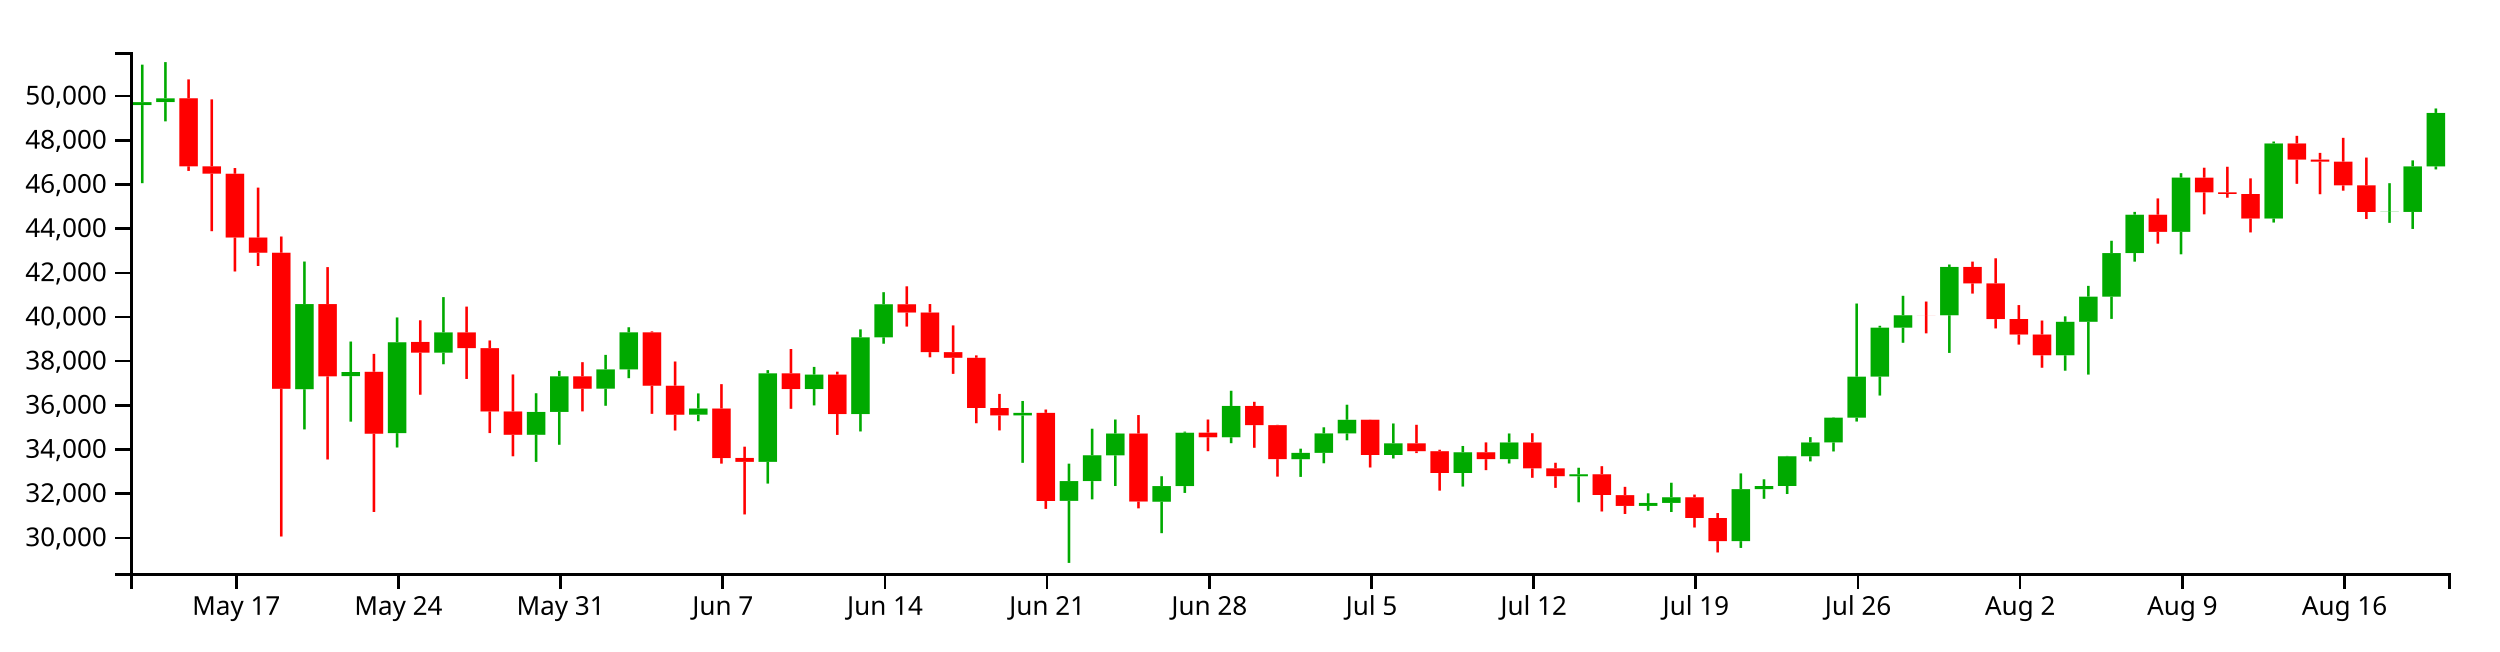
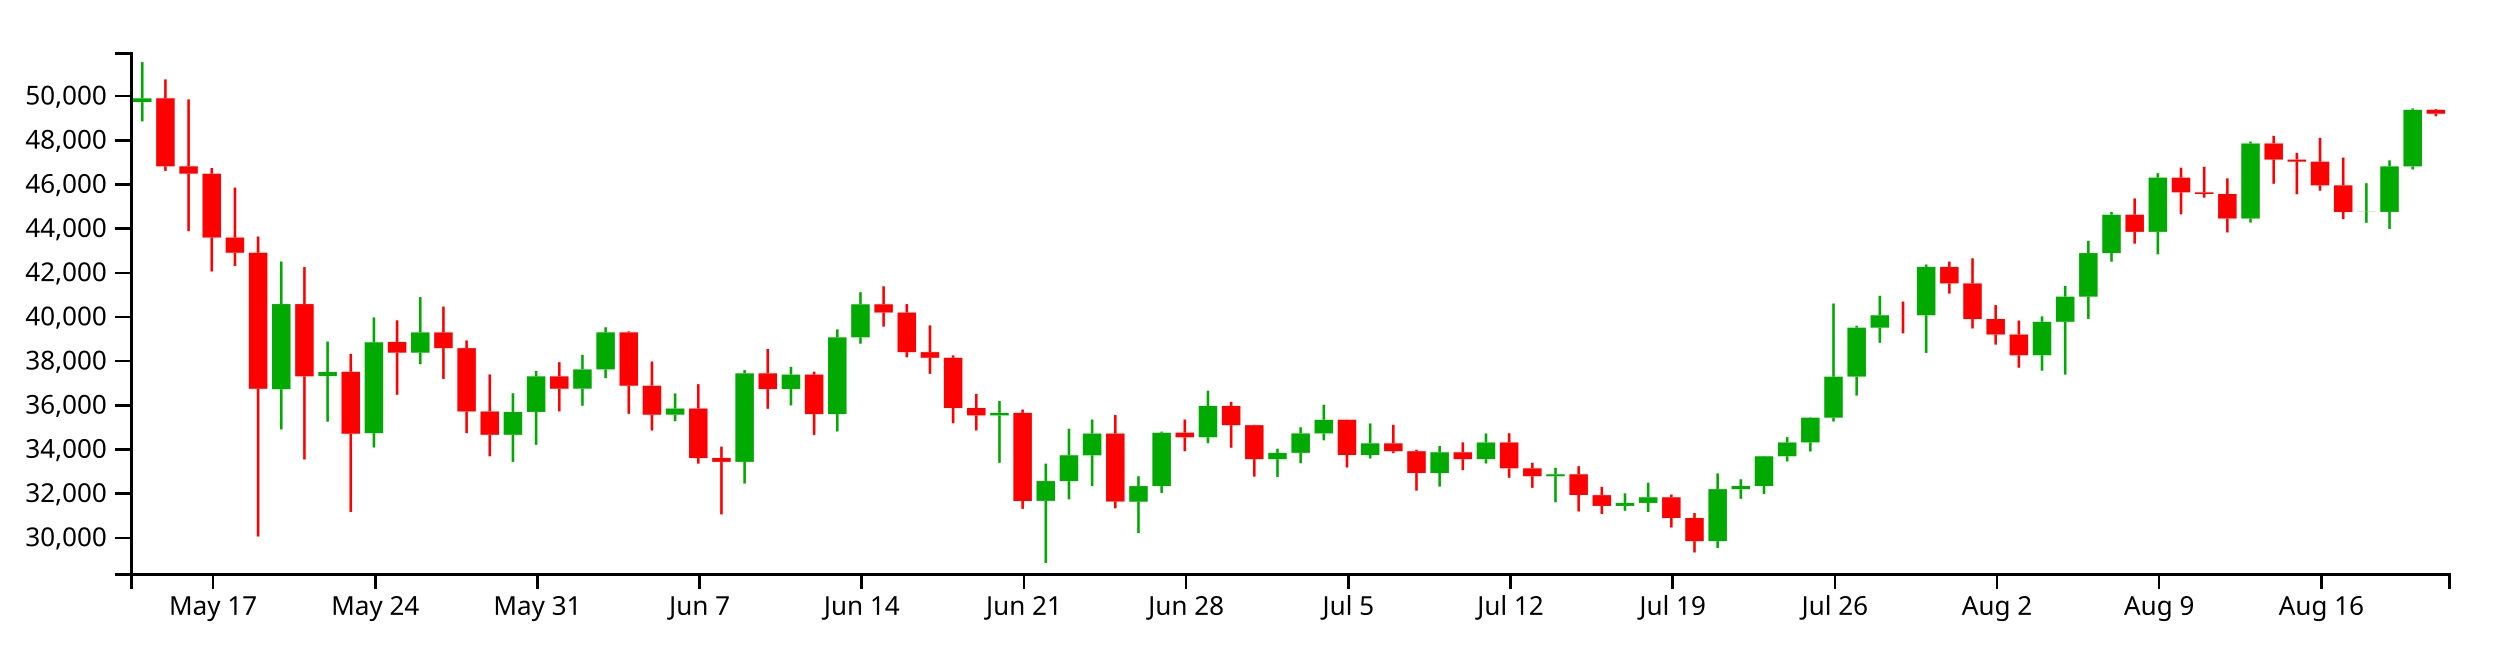
<svg xmlns="http://www.w3.org/2000/svg" version="1.1" width="960" height="250">
  <g transform="translate(50,20)">
    <style>.axis path,.axis line{fill:none;stroke:#000;shape-rendering:crispEdges;}path.candle{stroke:#000000;}path.candle.body{stroke-width:0;}path.candle.up{fill:#00AA00;stroke:#00AA00;}path.candle.down{fill:#FF0000;stroke:#FF0000;}</style>
    <g class="candlestick">
      <g class="data">
-         <path class="candle body up" d="M 1.068 20.347 l 7.117 0 L 8.185 19.212 l -7.117 0 L 1.068 20.347 M 9.964 19.204 l 7.117 0 L 17.081 17.766 l -7.117 0 L 9.964 19.204 M 63.343 129.449 l 7.117 0 L 70.46 96.755 l -7.117 0 L 63.343 129.449 M 81.136 124.428 l 7.117 0 L 88.253 122.847 l -7.117 0 L 81.136 124.428 M 98.928 146.322 l 7.117 0 L 106.046 111.428 l -7.117 0 L 98.928 146.322 M 116.721 115.427 l 7.117 0 L 123.838 107.65 l -7.117 0 L 116.721 115.427 M 152.307 146.969 l 7.117 0 L 159.424 138.183 l -7.117 0 L 152.307 146.969 M 161.204 138.183 l 7.117 0 L 168.321 124.509 l -7.117 0 L 161.204 138.183 M 178.996 129.249 l 7.117 0 L 186.114 121.839 l -7.117 0 L 178.996 129.249 M 187.893 121.839 l 7.117 0 L 195.01 107.608 l -7.117 0 L 187.893 121.839 M 214.582 139.244 l 7.117 0 L 221.699 136.868 l -7.117 0 L 214.582 139.244 M 241.271 157.351 l 7.117 0 L 248.389 123.37 l -7.117 0 L 241.271 157.351 M 259.064 129.393 l 7.117 0 L 266.182 123.846 l -7.117 0 L 259.064 129.393 M 276.857 138.99 l 7.117 0 L 283.974 109.527 l -7.117 0 L 276.857 138.99 M 285.754 109.527 l 7.117 0 L 292.871 96.843 l -7.117 0 L 285.754 109.527 M 339.132 139.519 l 7.117 0 L 346.25 138.531 l -7.117 0 L 339.132 139.519 M 356.925 172.333 l 7.117 0 L 364.042 164.739 l -7.117 0 L 356.925 172.333 M 365.822 164.739 l 7.117 0 L 372.939 154.831 l -7.117 0 L 365.822 164.739 M 374.718 154.856 l 7.117 0 L 381.835 146.478 l -7.117 0 L 374.718 154.856 M 392.511 172.655 l 7.117 0 L 399.628 166.655 l -7.117 0 L 392.511 172.655 M 401.407 166.655 l 7.117 0 L 408.525 146.162 l -7.117 0 L 401.407 166.655 M 419.2 147.904 l 7.117 0 L 426.317 135.889 l -7.117 0 L 419.2 147.904 M 445.89 156.321 l 7.117 0 L 453.007 153.911 l -7.117 0 L 445.89 156.321 M 454.786 153.911 l 7.117 0 L 461.903 146.426 l -7.117 0 L 454.786 153.911 M 463.683 146.427 l 7.117 0 L 470.8 141.191 l -7.117 0 L 463.683 146.427 M 481.475 154.728 l 7.117 0 L 488.593 150.235 l -7.117 0 L 481.475 154.728 M 508.165 161.635 l 7.117 0 L 515.282 153.663 l -7.117 0 L 508.165 161.635 M 525.958 156.316 l 7.117 0 L 533.075 149.904 l -7.117 0 L 525.958 156.316 M 552.647 162.878 l 7.117 0 L 559.764 162.107 l -7.117 0 L 552.647 162.878 M 579.336 174.285 l 7.117 0 L 586.453 173.13 l -7.117 0 L 579.336 174.285 M 588.233 173.13 l 7.117 0 L 595.35 170.938 l -7.117 0 L 588.233 173.13 M 614.922 187.798 l 7.117 0 L 622.039 167.835 l -7.117 0 L 614.922 187.798 M 623.818 167.835 l 7.117 0 L 630.936 166.62 l -7.117 0 L 623.818 167.835 M 632.715 166.622 l 7.117 0 L 639.832 155.204 l -7.117 0 L 632.715 166.622 M 641.611 155.203 l 7.117 0 L 648.729 149.912 l -7.117 0 L 641.611 155.203 M 650.508 149.883 l 7.117 0 L 657.625 140.39 l -7.117 0 L 650.508 149.883 M 659.404 140.39 l 7.117 0 L 666.521 124.646 l -7.117 0 L 659.404 140.39 M 668.301 124.614 l 7.117 0 L 675.418 105.818 l -7.117 0 L 668.301 124.614 M 677.197 105.829 l 7.117 0 L 684.314 101.055 l -7.117 0 L 677.197 105.829 M 694.99 101.064 l 7.117 0 L 702.107 82.511 l -7.117 0 L 694.99 101.064 M 739.472 116.425 l 7.117 0 L 746.589 103.569 l -7.117 0 L 739.472 116.425 M 748.369 103.569 l 7.117 0 L 755.486 93.908 l -7.117 0 L 748.369 103.569 M 757.265 93.908 l 7.117 0 L 764.382 77.165 l -7.117 0 L 757.265 93.908 M 766.162 77.165 l 7.117 0 L 773.279 62.446 l -7.117 0 L 766.162 77.165 M 783.954 69.045 l 7.117 0 L 791.072 48.193 l -7.117 0 L 783.954 69.045 M 819.54 63.909 l 7.117 0 L 826.657 35.078 l -7.117 0 L 819.54 63.909 M 864.022 61.4 l 7.117 0 L 871.14 61.321 l -7.117 0 L 864.022 61.4 M 872.919 61.371 l 7.117 0 L 880.036 43.892 l -7.117 0 L 872.919 61.371 M 881.815 43.892 l 7.117 0 L 888.932 23.363 l -7.117 0 L 881.815 43.892" />
-         <path class="candle body down" d="M 18.86 17.743 l 7.117 0 L 25.978 43.871 l -7.117 0 L 18.86 17.743 M 27.757 43.871 l 7.117 0 L 34.874 46.682 l -7.117 0 L 27.757 43.871 M 36.653 46.722 l 7.117 0 L 43.77 71.219 l -7.117 0 L 36.653 46.722 M 45.55 71.219 l 7.117 0 L 52.667 77.055 l -7.117 0 L 45.55 71.219 M 54.446 77.055 l 7.117 0 L 61.563 129.289 l -7.117 0 L 54.446 77.055 M 72.239 96.766 l 7.117 0 L 79.356 124.524 l -7.117 0 L 72.239 96.766 M 90.032 122.773 l 7.117 0 L 97.149 146.544 l -7.117 0 L 90.032 122.773 M 107.825 111.304 l 7.117 0 L 114.942 115.427 l -7.117 0 L 107.825 111.304 M 125.618 107.65 l 7.117 0 L 132.735 113.687 l -7.117 0 L 125.618 107.65 M 134.514 113.687 l 7.117 0 L 141.631 137.994 l -7.117 0 L 134.514 113.687 M 143.411 138.009 l 7.117 0 L 150.528 146.969 l -7.117 0 L 143.411 138.009 M 170.1 124.509 l 7.117 0 L 177.217 129.263 l -7.117 0 L 170.1 124.509 M 196.789 107.608 l 7.117 0 L 203.906 128.111 l -7.117 0 L 196.789 107.608 M 205.686 128.11 l 7.117 0 L 212.803 139.269 l -7.117 0 L 205.686 128.11 M 223.479 136.868 l 7.117 0 L 230.596 155.893 l -7.117 0 L 223.479 136.868 M 232.375 155.858 l 7.117 0 L 239.492 157.351 l -7.117 0 L 232.375 155.858 M 250.168 123.37 l 7.117 0 L 257.285 129.411 l -7.117 0 L 250.168 123.37 M 267.961 123.846 l 7.117 0 L 275.078 138.99 l -7.117 0 L 267.961 123.846 M 294.65 96.843 l 7.117 0 L 301.767 100 l -7.117 0 L 294.65 96.843 M 303.547 100.002 l 7.117 0 L 310.664 115.221 l -7.117 0 L 303.547 100.002 M 312.443 115.221 l 7.117 0 L 319.56 117.393 l -7.117 0 L 312.443 115.221 M 321.339 117.393 l 7.117 0 L 328.457 136.669 l -7.117 0 L 321.339 117.393 M 330.236 136.663 l 7.117 0 L 337.353 139.519 l -7.117 0 L 330.236 136.663 M 348.029 138.531 l 7.117 0 L 355.146 172.377 l -7.117 0 L 348.029 138.531 M 383.615 146.478 l 7.117 0 L 390.732 172.584 l -7.117 0 L 383.615 146.478 M 410.304 146.144 l 7.117 0 L 417.421 147.904 l -7.117 0 L 410.304 146.144 M 428.097 135.889 l 7.117 0 L 435.214 143.239 l -7.117 0 L 428.097 135.889 M 436.993 143.239 l 7.117 0 L 444.11 156.301 l -7.117 0 L 436.993 143.239 M 472.579 141.177 l 7.117 0 L 479.696 154.728 l -7.117 0 L 472.579 141.177 M 490.372 150.235 l 7.117 0 L 497.489 153.27 l -7.117 0 L 490.372 150.235 M 499.268 153.27 l 7.117 0 L 506.385 161.635 l -7.117 0 L 499.268 153.27 M 517.061 153.663 l 7.117 0 L 524.178 156.316 l -7.117 0 L 517.061 153.663 M 534.854 149.904 l 7.117 0 L 541.971 159.846 l -7.117 0 L 534.854 149.904 M 543.75 159.843 l 7.117 0 L 550.868 162.872 l -7.117 0 L 543.75 159.843 M 561.543 162.107 l 7.117 0 L 568.661 170.078 l -7.117 0 L 561.543 162.107 M 570.44 170.125 l 7.117 0 L 577.557 174.285 l -7.117 0 L 570.44 170.125 M 597.129 170.938 l 7.117 0 L 604.246 178.9 l -7.117 0 L 597.129 170.938 M 606.026 178.9 l 7.117 0 L 613.143 187.798 l -7.117 0 L 606.026 178.9 M 686.094 101.055 l 7.117 0 L 693.211 101.081 l -7.117 0 L 686.094 101.055 M 703.886 82.511 l 7.117 0 L 711.004 88.825 l -7.117 0 L 703.886 82.511 M 712.783 88.825 l 7.117 0 L 719.9 102.532 l -7.117 0 L 712.783 88.825 M 721.679 102.491 l 7.117 0 L 728.796 108.448 l -7.117 0 L 721.679 102.491 M 730.576 108.456 l 7.117 0 L 737.693 116.425 l -7.117 0 L 730.576 108.456 M 775.058 62.446 l 7.117 0 L 782.175 69.045 l -7.117 0 L 775.058 62.446 M 792.851 48.231 l 7.117 0 L 799.968 53.861 l -7.117 0 L 792.851 48.231 M 801.747 53.861 l 7.117 0 L 808.864 54.488 l -7.117 0 L 801.747 53.861 M 810.644 54.491 l 7.117 0 L 817.761 63.918 l -7.117 0 L 810.644 54.491 M 828.437 35.078 l 7.117 0 L 835.554 41.281 l -7.117 0 L 828.437 35.078 M 837.333 41.281 l 7.117 0 L 844.45 42.084 l -7.117 0 L 837.333 41.281 M 846.23 42.084 l 7.117 0 L 853.347 51.179 l -7.117 0 L 846.23 42.084 M 855.126 51.179 l 7.117 0 L 862.243 61.4 l -7.117 0 L 855.126 51.179" />
+         <path class="candle body up" d="M 1.068 19.204 l 7.117 0 L 8.185 17.766 l -7.117 0 L 1.068 19.204 M 54.446 129.449 l 7.117 0 L 61.563 96.755 l -7.117 0 L 54.446 129.449 M 72.239 124.428 l 7.117 0 L 79.356 122.847 l -7.117 0 L 72.239 124.428 M 90.032 146.322 l 7.117 0 L 97.149 111.428 l -7.117 0 L 90.032 146.322 M 107.825 115.427 l 7.117 0 L 114.942 107.65 l -7.117 0 L 107.825 115.427 M 143.411 146.969 l 7.117 0 L 150.528 138.183 l -7.117 0 L 143.411 146.969 M 152.307 138.183 l 7.117 0 L 159.424 124.509 l -7.117 0 L 152.307 138.183 M 170.1 129.249 l 7.117 0 L 177.217 121.839 l -7.117 0 L 170.1 129.249 M 178.996 121.839 l 7.117 0 L 186.114 107.608 l -7.117 0 L 178.996 121.839 M 205.686 139.244 l 7.117 0 L 212.803 136.868 l -7.117 0 L 205.686 139.244 M 232.375 157.351 l 7.117 0 L 239.492 123.37 l -7.117 0 L 232.375 157.351 M 250.168 129.393 l 7.117 0 L 257.285 123.846 l -7.117 0 L 250.168 129.393 M 267.961 138.99 l 7.117 0 L 275.078 109.527 l -7.117 0 L 267.961 138.99 M 276.857 109.527 l 7.117 0 L 283.974 96.843 l -7.117 0 L 276.857 109.527 M 330.236 139.519 l 7.117 0 L 337.353 138.531 l -7.117 0 L 330.236 139.519 M 348.029 172.333 l 7.117 0 L 355.146 164.739 l -7.117 0 L 348.029 172.333 M 356.925 164.739 l 7.117 0 L 364.042 154.831 l -7.117 0 L 356.925 164.739 M 365.822 154.856 l 7.117 0 L 372.939 146.478 l -7.117 0 L 365.822 154.856 M 383.615 172.655 l 7.117 0 L 390.732 166.655 l -7.117 0 L 383.615 172.655 M 392.511 166.655 l 7.117 0 L 399.628 146.162 l -7.117 0 L 392.511 166.655 M 410.304 147.904 l 7.117 0 L 417.421 135.889 l -7.117 0 L 410.304 147.904 M 436.993 156.321 l 7.117 0 L 444.11 153.911 l -7.117 0 L 436.993 156.321 M 445.89 153.911 l 7.117 0 L 453.007 146.426 l -7.117 0 L 445.89 153.911 M 454.786 146.427 l 7.117 0 L 461.903 141.191 l -7.117 0 L 454.786 146.427 M 472.579 154.728 l 7.117 0 L 479.696 150.235 l -7.117 0 L 472.579 154.728 M 499.268 161.635 l 7.117 0 L 506.385 153.663 l -7.117 0 L 499.268 161.635 M 517.061 156.316 l 7.117 0 L 524.178 149.904 l -7.117 0 L 517.061 156.316 M 543.75 162.878 l 7.117 0 L 550.868 162.107 l -7.117 0 L 543.75 162.878 M 570.44 174.285 l 7.117 0 L 577.557 173.13 l -7.117 0 L 570.44 174.285 M 579.336 173.13 l 7.117 0 L 586.453 170.938 l -7.117 0 L 579.336 173.13 M 606.026 187.798 l 7.117 0 L 613.143 167.835 l -7.117 0 L 606.026 187.798 M 614.922 167.835 l 7.117 0 L 622.039 166.62 l -7.117 0 L 614.922 167.835 M 623.818 166.622 l 7.117 0 L 630.936 155.204 l -7.117 0 L 623.818 166.622 M 632.715 155.203 l 7.117 0 L 639.832 149.912 l -7.117 0 L 632.715 155.203 M 641.611 149.883 l 7.117 0 L 648.729 140.39 l -7.117 0 L 641.611 149.883 M 650.508 140.39 l 7.117 0 L 657.625 124.646 l -7.117 0 L 650.508 140.39 M 659.404 124.614 l 7.117 0 L 666.521 105.818 l -7.117 0 L 659.404 124.614 M 668.301 105.829 l 7.117 0 L 675.418 101.055 l -7.117 0 L 668.301 105.829 M 686.094 101.064 l 7.117 0 L 693.211 82.511 l -7.117 0 L 686.094 101.064 M 730.576 116.425 l 7.117 0 L 737.693 103.569 l -7.117 0 L 730.576 116.425 M 739.472 103.569 l 7.117 0 L 746.589 93.908 l -7.117 0 L 739.472 103.569 M 748.369 93.908 l 7.117 0 L 755.486 77.165 l -7.117 0 L 748.369 93.908 M 757.265 77.165 l 7.117 0 L 764.382 62.446 l -7.117 0 L 757.265 77.165 M 775.058 69.045 l 7.117 0 L 782.175 48.193 l -7.117 0 L 775.058 69.045 M 810.644 63.909 l 7.117 0 L 817.761 35.078 l -7.117 0 L 810.644 63.909 M 855.126 61.4 l 7.117 0 L 862.243 61.321 l -7.117 0 L 855.126 61.4 M 864.022 61.371 l 7.117 0 L 871.14 43.892 l -7.117 0 L 864.022 61.371 M 872.919 43.892 l 7.117 0 L 880.036 22.167 l -7.117 0 L 872.919 43.892" />
+         <path class="candle body down" d="M 9.964 17.743 l 7.117 0 L 17.081 43.871 l -7.117 0 L 9.964 17.743 M 18.86 43.871 l 7.117 0 L 25.978 46.682 l -7.117 0 L 18.86 43.871 M 27.757 46.722 l 7.117 0 L 34.874 71.219 l -7.117 0 L 27.757 46.722 M 36.653 71.219 l 7.117 0 L 43.77 77.055 l -7.117 0 L 36.653 71.219 M 45.55 77.055 l 7.117 0 L 52.667 129.289 l -7.117 0 L 45.55 77.055 M 63.343 96.766 l 7.117 0 L 70.46 124.524 l -7.117 0 L 63.343 96.766 M 81.136 122.773 l 7.117 0 L 88.253 146.544 l -7.117 0 L 81.136 122.773 M 98.928 111.304 l 7.117 0 L 106.046 115.427 l -7.117 0 L 98.928 111.304 M 116.721 107.65 l 7.117 0 L 123.838 113.687 l -7.117 0 L 116.721 107.65 M 125.618 113.687 l 7.117 0 L 132.735 137.994 l -7.117 0 L 125.618 113.687 M 134.514 138.009 l 7.117 0 L 141.631 146.969 l -7.117 0 L 134.514 138.009 M 161.204 124.509 l 7.117 0 L 168.321 129.263 l -7.117 0 L 161.204 124.509 M 187.893 107.608 l 7.117 0 L 195.01 128.111 l -7.117 0 L 187.893 107.608 M 196.789 128.11 l 7.117 0 L 203.906 139.269 l -7.117 0 L 196.789 128.11 M 214.582 136.868 l 7.117 0 L 221.699 155.893 l -7.117 0 L 214.582 136.868 M 223.479 155.858 l 7.117 0 L 230.596 157.351 l -7.117 0 L 223.479 155.858 M 241.271 123.37 l 7.117 0 L 248.389 129.411 l -7.117 0 L 241.271 123.37 M 259.064 123.846 l 7.117 0 L 266.182 138.99 l -7.117 0 L 259.064 123.846 M 285.754 96.843 l 7.117 0 L 292.871 100 l -7.117 0 L 285.754 96.843 M 294.65 100.002 l 7.117 0 L 301.767 115.221 l -7.117 0 L 294.65 100.002 M 303.547 115.221 l 7.117 0 L 310.664 117.393 l -7.117 0 L 303.547 115.221 M 312.443 117.393 l 7.117 0 L 319.56 136.669 l -7.117 0 L 312.443 117.393 M 321.339 136.663 l 7.117 0 L 328.457 139.519 l -7.117 0 L 321.339 136.663 M 339.132 138.531 l 7.117 0 L 346.25 172.377 l -7.117 0 L 339.132 138.531 M 374.718 146.478 l 7.117 0 L 381.835 172.584 l -7.117 0 L 374.718 146.478 M 401.407 146.144 l 7.117 0 L 408.525 147.904 l -7.117 0 L 401.407 146.144 M 419.2 135.889 l 7.117 0 L 426.317 143.239 l -7.117 0 L 419.2 135.889 M 428.097 143.239 l 7.117 0 L 435.214 156.301 l -7.117 0 L 428.097 143.239 M 463.683 141.177 l 7.117 0 L 470.8 154.728 l -7.117 0 L 463.683 141.177 M 481.475 150.235 l 7.117 0 L 488.593 153.27 l -7.117 0 L 481.475 150.235 M 490.372 153.27 l 7.117 0 L 497.489 161.635 l -7.117 0 L 490.372 153.27 M 508.165 153.663 l 7.117 0 L 515.282 156.316 l -7.117 0 L 508.165 153.663 M 525.958 149.904 l 7.117 0 L 533.075 159.846 l -7.117 0 L 525.958 149.904 M 534.854 159.843 l 7.117 0 L 541.971 162.872 l -7.117 0 L 534.854 159.843 M 552.647 162.107 l 7.117 0 L 559.764 170.078 l -7.117 0 L 552.647 162.107 M 561.543 170.125 l 7.117 0 L 568.661 174.285 l -7.117 0 L 561.543 170.125 M 588.233 170.938 l 7.117 0 L 595.35 178.9 l -7.117 0 L 588.233 170.938 M 597.129 178.9 l 7.117 0 L 604.246 187.798 l -7.117 0 L 597.129 178.9 M 677.197 101.055 l 7.117 0 L 684.314 101.081 l -7.117 0 L 677.197 101.055 M 694.99 82.511 l 7.117 0 L 702.107 88.825 l -7.117 0 L 694.99 82.511 M 703.886 88.825 l 7.117 0 L 711.004 102.532 l -7.117 0 L 703.886 88.825 M 712.783 102.491 l 7.117 0 L 719.9 108.448 l -7.117 0 L 712.783 102.491 M 721.679 108.456 l 7.117 0 L 728.796 116.425 l -7.117 0 L 721.679 108.456 M 766.162 62.446 l 7.117 0 L 773.279 69.045 l -7.117 0 L 766.162 62.446 M 783.954 48.231 l 7.117 0 L 791.072 53.861 l -7.117 0 L 783.954 48.231 M 792.851 53.861 l 7.117 0 L 799.968 54.488 l -7.117 0 L 792.851 53.861 M 801.747 54.491 l 7.117 0 L 808.864 63.918 l -7.117 0 L 801.747 54.491 M 819.54 35.078 l 7.117 0 L 826.657 41.281 l -7.117 0 L 819.54 35.078 M 828.437 41.281 l 7.117 0 L 835.554 42.084 l -7.117 0 L 828.437 41.281 M 837.333 42.084 l 7.117 0 L 844.45 51.179 l -7.117 0 L 837.333 42.084 M 846.23 51.179 l 7.117 0 L 853.347 61.4 l -7.117 0 L 846.23 51.179 M 881.815 22.167 l 7.117 0 L 888.932 23.664 l -7.117 0 L 881.815 22.167" />
        <path class="candle body equal" />
-         <path class="candle wick up" d="M 4.626 4.828 L 4.626 19.212 M 4.626 20.347 L 4.626 50.342 M 13.523 3.846 L 13.523 17.766 M 13.523 19.204 L 13.523 26.6 M 66.901 80.431 L 66.901 96.755 M 66.901 129.449 L 66.901 144.893 M 84.694 111.151 L 84.694 122.847 M 84.694 124.428 L 84.694 141.919 M 102.487 101.9 L 102.487 111.428 M 102.487 146.322 L 102.487 151.838 M 120.28 94.089 L 120.28 107.65 M 120.28 115.427 L 120.28 119.873 M 155.866 131.003 L 155.866 138.183 M 155.866 146.969 L 155.866 157.367 M 164.762 122.429 L 164.762 124.509 M 164.762 138.183 L 164.762 150.796 M 182.555 116.273 L 182.555 121.839 M 182.555 129.249 L 182.555 135.819 M 191.451 105.665 L 191.451 107.608 M 191.451 121.839 L 191.451 125.219 M 218.141 131.07 L 218.141 136.868 M 218.141 139.244 L 218.141 141.738 M 244.83 122.126 L 244.83 123.37 M 244.83 157.351 L 244.83 165.695 M 262.623 120.891 L 262.623 123.846 M 262.623 129.393 L 262.623 135.677 M 280.416 106.479 L 280.416 109.527 M 280.416 138.99 L 280.416 145.681 M 289.312 92.198 L 289.312 96.843 M 289.312 109.527 L 289.312 111.991 M 342.691 133.973 L 342.691 138.531 M 342.691 139.519 L 342.691 157.731 M 360.484 158.047 L 360.484 164.739 M 360.484 172.333 L 360.484 196.154 M 369.38 144.63 L 369.38 154.831 M 369.38 164.739 L 369.38 171.749 M 378.277 141.094 L 378.277 146.478 M 378.277 154.856 L 378.277 166.63 M 396.07 162.87 L 396.07 166.655 M 396.07 172.655 L 396.07 184.74 M 404.966 145.749 L 404.966 146.162 M 404.966 166.655 L 404.966 169.286 M 422.759 130.053 L 422.759 135.889 M 422.759 147.904 L 422.759 150.189 M 449.448 152.295 L 449.448 153.911 M 449.448 156.321 L 449.448 163.133 M 458.345 144.082 L 458.345 146.426 M 458.345 153.911 L 458.345 157.895 M 467.241 135.413 L 467.241 141.191 M 467.241 146.427 L 467.241 149.072 M 485.034 142.613 L 485.034 150.235 M 485.034 154.728 L 485.034 156.069 M 511.723 151.253 L 511.723 153.663 M 511.723 161.635 L 511.723 166.847 M 529.516 146.453 L 529.516 149.904 M 529.516 156.316 L 529.516 157.982 M 556.206 159.614 L 556.206 162.107 M 556.206 162.878 L 556.206 172.876 M 582.895 169.434 L 582.895 173.13 M 582.895 174.285 L 582.895 176.147 M 591.791 165.372 L 591.791 170.938 M 591.791 173.13 L 591.791 176.616 M 618.481 161.785 L 618.481 167.835 M 618.481 187.798 L 618.481 190.408 M 627.377 164.046 L 627.377 166.62 M 627.377 167.835 L 627.377 171.537 M 636.273 155.069 L 636.273 155.204 M 636.273 166.622 L 636.273 169.702 M 645.17 147.861 L 645.17 149.912 M 645.17 155.203 L 645.17 157.179 M 654.066 140.246 L 654.066 140.39 M 654.066 149.883 L 654.066 153.363 M 662.963 96.557 L 662.963 124.646 M 662.963 140.39 L 662.963 141.876 M 671.859 105.1 L 671.859 105.818 M 671.859 124.614 L 671.859 131.893 M 680.756 93.589 L 680.756 101.055 M 680.756 105.829 L 680.756 111.634 M 698.549 81.576 L 698.549 82.511 M 698.549 101.064 L 698.549 115.525 M 743.031 101.478 L 743.031 103.569 M 743.031 116.425 L 743.031 122.348 M 751.927 89.773 L 751.927 93.908 M 751.927 103.569 L 751.927 123.84 M 760.824 72.454 L 760.824 77.165 M 760.824 93.908 L 760.824 102.46 M 769.72 61.365 L 769.72 62.446 M 769.72 77.165 L 769.72 80.476 M 787.513 46.49 L 787.513 48.193 M 787.513 69.045 L 787.513 77.655 M 823.099 34.348 L 823.099 35.078 M 823.099 63.909 L 823.099 65.458 M 867.581 50.342 L 867.581 61.321 M 867.581 61.4 L 867.581 65.578 M 876.477 41.582 L 876.477 43.892 M 876.477 61.371 L 876.477 67.915 M 885.374 21.654 L 885.374 23.363 M 885.374 43.892 L 885.374 45.059" style="stroke-width: 1px;" />
-         <path class="candle wick down" d="M 22.419 10.486 L 22.419 17.743 M 22.419 43.871 L 22.419 45.635 M 31.315 18.153 L 31.315 43.871 M 31.315 46.682 L 31.315 68.782 M 40.212 44.524 L 40.212 46.722 M 40.212 71.219 L 40.212 84.253 M 49.108 52.044 L 49.108 71.219 M 49.108 77.055 L 49.108 82.141 M 58.005 70.821 L 58.005 77.055 M 58.005 129.289 L 58.005 186.02 M 75.798 82.565 L 75.798 96.766 M 75.798 124.524 L 75.798 156.442 M 93.591 115.886 L 93.591 122.773 M 93.591 146.544 L 93.591 176.599 M 111.383 102.987 L 111.383 111.304 M 111.383 115.427 L 111.383 131.582 M 129.176 97.735 L 129.176 107.65 M 129.176 113.687 L 129.176 125.522 M 138.073 110.737 L 138.073 113.687 M 138.073 137.994 L 138.073 146.3 M 146.969 123.79 L 146.969 138.009 M 146.969 146.969 L 146.969 155.215 M 173.659 119.073 L 173.659 124.509 M 173.659 129.263 L 173.659 137.973 M 200.348 107.25 L 200.348 107.608 M 200.348 128.111 L 200.348 138.913 M 209.244 118.817 L 209.244 128.11 M 209.244 139.269 L 209.244 145.317 M 227.037 127.509 L 227.037 136.868 M 227.037 155.893 L 227.037 158.037 M 235.934 151.524 L 235.934 155.858 M 235.934 157.351 L 235.934 177.54 M 253.727 114.017 L 253.727 123.37 M 253.727 129.411 L 253.727 136.989 M 271.519 122.729 L 271.519 123.846 M 271.519 138.99 L 271.519 147.01 M 298.209 89.943 L 298.209 96.843 M 298.209 100 L 298.209 105.407 M 307.105 96.751 L 307.105 100.002 M 307.105 115.221 L 307.105 117.197 M 316.002 104.953 L 316.002 115.221 M 316.002 117.393 L 316.002 123.566 M 324.898 116.461 L 324.898 117.393 M 324.898 136.669 L 324.898 142.524 M 333.794 131.265 L 333.794 136.663 M 333.794 139.519 L 333.794 145.287 M 351.587 137.261 L 351.587 138.531 M 351.587 172.377 L 351.587 175.41 M 387.173 139.381 L 387.173 146.478 M 387.173 172.584 L 387.173 175.208 M 413.862 141.096 L 413.862 146.144 M 413.862 147.904 L 413.862 153.265 M 431.655 134.293 L 431.655 135.889 M 431.655 143.239 L 431.655 151.952 M 440.552 143.133 L 440.552 143.239 M 440.552 156.301 L 440.552 163.031 M 476.138 141.129 L 476.138 141.177 M 476.138 154.728 L 476.138 159.516 M 493.93 143.12 L 493.93 150.235 M 493.93 153.27 L 493.93 153.985 M 502.827 152.697 L 502.827 153.27 M 502.827 161.635 L 502.827 168.408 M 520.62 149.879 L 520.62 153.663 M 520.62 156.316 L 520.62 160.54 M 538.413 146.348 L 538.413 149.904 M 538.413 159.846 L 538.413 163.478 M 547.309 157.697 L 547.309 159.843 M 547.309 162.872 L 547.309 167.345 M 565.102 159.01 L 565.102 162.107 M 565.102 170.078 L 565.102 176.413 M 573.998 166.947 L 573.998 170.125 M 573.998 174.285 L 573.998 177.371 M 600.688 169.917 L 600.688 170.938 M 600.688 178.9 L 600.688 182.565 M 609.584 177.006 L 609.584 178.9 M 609.584 187.798 L 609.584 192.143 M 689.652 95.794 L 689.652 101.055 M 689.652 101.081 L 689.652 108.005 M 707.445 80.462 L 707.445 82.511 M 707.445 88.825 L 707.445 92.74 M 716.341 79.182 L 716.341 88.825 M 716.341 102.532 L 716.341 106.122 M 725.238 97.151 L 725.238 102.491 M 725.238 108.448 L 725.238 112.33 M 734.134 103.087 L 734.134 108.456 M 734.134 116.425 L 734.134 121.217 M 778.617 56.193 L 778.617 62.446 M 778.617 69.045 L 778.617 73.568 M 796.409 44.406 L 796.409 48.231 M 796.409 53.861 L 796.409 62.303 M 805.306 44.037 L 805.306 53.861 M 805.306 54.488 L 805.306 55.929 M 814.202 48.492 L 814.202 54.491 M 814.202 63.918 L 814.202 69.252 M 831.995 32.161 L 831.995 35.078 M 831.995 41.281 L 831.995 50.587 M 840.892 38.705 L 840.892 41.281 M 840.892 42.084 L 840.892 54.582 M 849.788 32.925 L 849.788 42.084 M 849.788 51.179 L 849.788 53.225 M 858.685 40.505 L 858.685 51.179 M 858.685 61.4 L 858.685 64.113" style="stroke-width: 1px;" />
+         <path class="candle wick up" d="M 4.626 3.846 L 4.626 17.766 M 4.626 19.204 L 4.626 26.6 M 58.005 80.431 L 58.005 96.755 M 58.005 129.449 L 58.005 144.893 M 75.798 111.151 L 75.798 122.847 M 75.798 124.428 L 75.798 141.919 M 93.591 101.9 L 93.591 111.428 M 93.591 146.322 L 93.591 151.838 M 111.383 94.089 L 111.383 107.65 M 111.383 115.427 L 111.383 119.873 M 146.969 131.003 L 146.969 138.183 M 146.969 146.969 L 146.969 157.367 M 155.866 122.429 L 155.866 124.509 M 155.866 138.183 L 155.866 150.796 M 173.659 116.273 L 173.659 121.839 M 173.659 129.249 L 173.659 135.819 M 182.555 105.665 L 182.555 107.608 M 182.555 121.839 L 182.555 125.219 M 209.244 131.07 L 209.244 136.868 M 209.244 139.244 L 209.244 141.738 M 235.934 122.126 L 235.934 123.37 M 235.934 157.351 L 235.934 165.695 M 253.727 120.891 L 253.727 123.846 M 253.727 129.393 L 253.727 135.677 M 271.519 106.479 L 271.519 109.527 M 271.519 138.99 L 271.519 145.681 M 280.416 92.198 L 280.416 96.843 M 280.416 109.527 L 280.416 111.991 M 333.794 133.973 L 333.794 138.531 M 333.794 139.519 L 333.794 157.731 M 351.587 158.047 L 351.587 164.739 M 351.587 172.333 L 351.587 196.154 M 360.484 144.63 L 360.484 154.831 M 360.484 164.739 L 360.484 171.749 M 369.38 141.094 L 369.38 146.478 M 369.38 154.856 L 369.38 166.63 M 387.173 162.87 L 387.173 166.655 M 387.173 172.655 L 387.173 184.74 M 396.07 145.749 L 396.07 146.162 M 396.07 166.655 L 396.07 169.286 M 413.862 130.053 L 413.862 135.889 M 413.862 147.904 L 413.862 150.189 M 440.552 152.295 L 440.552 153.911 M 440.552 156.321 L 440.552 163.133 M 449.448 144.082 L 449.448 146.426 M 449.448 153.911 L 449.448 157.895 M 458.345 135.413 L 458.345 141.191 M 458.345 146.427 L 458.345 149.072 M 476.138 142.613 L 476.138 150.235 M 476.138 154.728 L 476.138 156.069 M 502.827 151.253 L 502.827 153.663 M 502.827 161.635 L 502.827 166.847 M 520.62 146.453 L 520.62 149.904 M 520.62 156.316 L 520.62 157.982 M 547.309 159.614 L 547.309 162.107 M 547.309 162.878 L 547.309 172.876 M 573.998 169.434 L 573.998 173.13 M 573.998 174.285 L 573.998 176.147 M 582.895 165.372 L 582.895 170.938 M 582.895 173.13 L 582.895 176.616 M 609.584 161.785 L 609.584 167.835 M 609.584 187.798 L 609.584 190.408 M 618.481 164.046 L 618.481 166.62 M 618.481 167.835 L 618.481 171.537 M 627.377 155.069 L 627.377 155.204 M 627.377 166.622 L 627.377 169.702 M 636.273 147.861 L 636.273 149.912 M 636.273 155.203 L 636.273 157.179 M 645.17 140.246 L 645.17 140.39 M 645.17 149.883 L 645.17 153.363 M 654.066 96.557 L 654.066 124.646 M 654.066 140.39 L 654.066 141.876 M 662.963 105.1 L 662.963 105.818 M 662.963 124.614 L 662.963 131.893 M 671.859 93.589 L 671.859 101.055 M 671.859 105.829 L 671.859 111.634 M 689.652 81.576 L 689.652 82.511 M 689.652 101.064 L 689.652 115.525 M 734.134 101.478 L 734.134 103.569 M 734.134 116.425 L 734.134 122.348 M 743.031 89.773 L 743.031 93.908 M 743.031 103.569 L 743.031 123.84 M 751.927 72.454 L 751.927 77.165 M 751.927 93.908 L 751.927 102.46 M 760.824 61.365 L 760.824 62.446 M 760.824 77.165 L 760.824 80.476 M 778.617 46.49 L 778.617 48.193 M 778.617 69.045 L 778.617 77.655 M 814.202 34.348 L 814.202 35.078 M 814.202 63.909 L 814.202 65.458 M 858.685 50.342 L 858.685 61.321 M 858.685 61.4 L 858.685 65.578 M 867.581 41.582 L 867.581 43.892 M 867.581 61.371 L 867.581 67.915 M 876.477 21.654 L 876.477 22.167 M 876.477 43.892 L 876.477 45.059" style="stroke-width: 1px;" />
+         <path class="candle wick down" d="M 13.523 10.486 L 13.523 17.743 M 13.523 43.871 L 13.523 45.635 M 22.419 18.153 L 22.419 43.871 M 22.419 46.682 L 22.419 68.782 M 31.315 44.524 L 31.315 46.722 M 31.315 71.219 L 31.315 84.253 M 40.212 52.044 L 40.212 71.219 M 40.212 77.055 L 40.212 82.141 M 49.108 70.821 L 49.108 77.055 M 49.108 129.289 L 49.108 186.02 M 66.901 82.565 L 66.901 96.766 M 66.901 124.524 L 66.901 156.442 M 84.694 115.886 L 84.694 122.773 M 84.694 146.544 L 84.694 176.599 M 102.487 102.987 L 102.487 111.304 M 102.487 115.427 L 102.487 131.582 M 120.28 97.735 L 120.28 107.65 M 120.28 113.687 L 120.28 125.522 M 129.176 110.737 L 129.176 113.687 M 129.176 137.994 L 129.176 146.3 M 138.073 123.79 L 138.073 138.009 M 138.073 146.969 L 138.073 155.215 M 164.762 119.073 L 164.762 124.509 M 164.762 129.263 L 164.762 137.973 M 191.451 107.25 L 191.451 107.608 M 191.451 128.111 L 191.451 138.913 M 200.348 118.817 L 200.348 128.11 M 200.348 139.269 L 200.348 145.317 M 218.141 127.509 L 218.141 136.868 M 218.141 155.893 L 218.141 158.037 M 227.037 151.524 L 227.037 155.858 M 227.037 157.351 L 227.037 177.54 M 244.83 114.017 L 244.83 123.37 M 244.83 129.411 L 244.83 136.989 M 262.623 122.729 L 262.623 123.846 M 262.623 138.99 L 262.623 147.01 M 289.312 89.943 L 289.312 96.843 M 289.312 100 L 289.312 105.407 M 298.209 96.751 L 298.209 100.002 M 298.209 115.221 L 298.209 117.197 M 307.105 104.953 L 307.105 115.221 M 307.105 117.393 L 307.105 123.566 M 316.002 116.461 L 316.002 117.393 M 316.002 136.669 L 316.002 142.524 M 324.898 131.265 L 324.898 136.663 M 324.898 139.519 L 324.898 145.287 M 342.691 137.261 L 342.691 138.531 M 342.691 172.377 L 342.691 175.41 M 378.277 139.381 L 378.277 146.478 M 378.277 172.584 L 378.277 175.208 M 404.966 141.096 L 404.966 146.144 M 404.966 147.904 L 404.966 153.265 M 422.759 134.293 L 422.759 135.889 M 422.759 143.239 L 422.759 151.952 M 431.655 143.133 L 431.655 143.239 M 431.655 156.301 L 431.655 163.031 M 467.241 141.129 L 467.241 141.177 M 467.241 154.728 L 467.241 159.516 M 485.034 143.12 L 485.034 150.235 M 485.034 153.27 L 485.034 153.985 M 493.93 152.697 L 493.93 153.27 M 493.93 161.635 L 493.93 168.408 M 511.723 149.879 L 511.723 153.663 M 511.723 156.316 L 511.723 160.54 M 529.516 146.348 L 529.516 149.904 M 529.516 159.846 L 529.516 163.478 M 538.413 157.697 L 538.413 159.843 M 538.413 162.872 L 538.413 167.345 M 556.206 159.01 L 556.206 162.107 M 556.206 170.078 L 556.206 176.413 M 565.102 166.947 L 565.102 170.125 M 565.102 174.285 L 565.102 177.371 M 591.791 169.917 L 591.791 170.938 M 591.791 178.9 L 591.791 182.565 M 600.688 177.006 L 600.688 178.9 M 600.688 187.798 L 600.688 192.143 M 680.756 95.794 L 680.756 101.055 M 680.756 101.081 L 680.756 108.005 M 698.549 80.462 L 698.549 82.511 M 698.549 88.825 L 698.549 92.74 M 707.445 79.182 L 707.445 88.825 M 707.445 102.532 L 707.445 106.122 M 716.341 97.151 L 716.341 102.491 M 716.341 108.448 L 716.341 112.33 M 725.238 103.087 L 725.238 108.456 M 725.238 116.425 L 725.238 121.217 M 769.72 56.193 L 769.72 62.446 M 769.72 69.045 L 769.72 73.568 M 787.513 44.406 L 787.513 48.231 M 787.513 53.861 L 787.513 62.303 M 796.409 44.037 L 796.409 53.861 M 796.409 54.488 L 796.409 55.929 M 805.306 48.492 L 805.306 54.491 M 805.306 63.918 L 805.306 69.252 M 823.099 32.161 L 823.099 35.078 M 823.099 41.281 L 823.099 50.587 M 831.995 38.705 L 831.995 41.281 M 831.995 42.084 L 831.995 54.582 M 840.892 32.925 L 840.892 42.084 M 840.892 51.179 L 840.892 53.225 M 849.788 40.505 L 849.788 51.179 M 849.788 61.4 L 849.788 64.113 M 885.374 21.869 L 885.374 22.167 M 885.374 23.664 L 885.374 24.647" style="stroke-width: 1px;" />
        <path class="candle wick equal" style="stroke-width: 1px;" />
      </g>
    </g>
    <g class="x axis" transform="translate(0,200)" fill="none" font-size="10" font-family="sans-serif" text-anchor="middle">
      <path class="domain" stroke="#000" d="M0.5,6V0.5H890.5V6" />
-       <g class="tick" opacity="1" transform="translate(40.21192,0)">
+       <g class="tick" opacity="1" transform="translate(31.31547,0)">
        <line stroke="#000" y2="6" x1="0.5" x2="0.5" />
        <text fill="#000" y="9" x="0.5" dy="0.71em">May 17</text>
      </g>
-       <g class="tick" opacity="1" transform="translate(102.487,0)">
+       <g class="tick" opacity="1" transform="translate(93.59056,0)">
        <line stroke="#000" y2="6" x1="0.5" x2="0.5" />
        <text fill="#000" y="9" x="0.5" dy="0.71em">May 24</text>
      </g>
-       <g class="tick" opacity="1" transform="translate(164.7621,0)">
+       <g class="tick" opacity="1" transform="translate(155.8657,0)">
        <line stroke="#000" y2="6" x1="0.5" x2="0.5" />
        <text fill="#000" y="9" x="0.5" dy="0.71em">May 31</text>
      </g>
-       <g class="tick" opacity="1" transform="translate(227.0372,0)">
+       <g class="tick" opacity="1" transform="translate(218.1407,0)">
        <line stroke="#000" y2="6" x1="0.5" x2="0.5" />
        <text fill="#000" y="9" x="0.5" dy="0.71em">Jun  7</text>
      </g>
-       <g class="tick" opacity="1" transform="translate(289.3123,0)">
+       <g class="tick" opacity="1" transform="translate(280.4158,0)">
        <line stroke="#000" y2="6" x1="0.5" x2="0.5" />
        <text fill="#000" y="9" x="0.5" dy="0.71em">Jun 14</text>
      </g>
-       <g class="tick" opacity="1" transform="translate(351.5874,0)">
+       <g class="tick" opacity="1" transform="translate(342.6909,0)">
        <line stroke="#000" y2="6" x1="0.5" x2="0.5" />
        <text fill="#000" y="9" x="0.5" dy="0.71em">Jun 21</text>
      </g>
-       <g class="tick" opacity="1" transform="translate(413.8625,0)">
+       <g class="tick" opacity="1" transform="translate(404.966,0)">
        <line stroke="#000" y2="6" x1="0.5" x2="0.5" />
        <text fill="#000" y="9" x="0.5" dy="0.71em">Jun 28</text>
      </g>
-       <g class="tick" opacity="1" transform="translate(476.1375,0)">
+       <g class="tick" opacity="1" transform="translate(467.2411,0)">
        <line stroke="#000" y2="6" x1="0.5" x2="0.5" />
        <text fill="#000" y="9" x="0.5" dy="0.71em">Jul  5</text>
      </g>
-       <g class="tick" opacity="1" transform="translate(538.4126,0)">
+       <g class="tick" opacity="1" transform="translate(529.5162,0)">
        <line stroke="#000" y2="6" x1="0.5" x2="0.5" />
        <text fill="#000" y="9" x="0.5" dy="0.71em">Jul 12</text>
      </g>
-       <g class="tick" opacity="1" transform="translate(600.6877,0)">
+       <g class="tick" opacity="1" transform="translate(591.7913,0)">
        <line stroke="#000" y2="6" x1="0.5" x2="0.5" />
        <text fill="#000" y="9" x="0.5" dy="0.71em">Jul 19</text>
      </g>
-       <g class="tick" opacity="1" transform="translate(662.9628,0)">
+       <g class="tick" opacity="1" transform="translate(654.0664,0)">
        <line stroke="#000" y2="6" x1="0.5" x2="0.5" />
        <text fill="#000" y="9" x="0.5" dy="0.71em">Jul 26</text>
      </g>
-       <g class="tick" opacity="1" transform="translate(725.2379,0)">
+       <g class="tick" opacity="1" transform="translate(716.3415,0)">
        <line stroke="#000" y2="6" x1="0.5" x2="0.5" />
        <text fill="#000" y="9" x="0.5" dy="0.71em">Aug  2</text>
      </g>
-       <g class="tick" opacity="1" transform="translate(787.513,0)">
+       <g class="tick" opacity="1" transform="translate(778.6166,0)">
        <line stroke="#000" y2="6" x1="0.5" x2="0.5" />
        <text fill="#000" y="9" x="0.5" dy="0.71em">Aug  9</text>
      </g>
-       <g class="tick" opacity="1" transform="translate(849.7881,0)">
+       <g class="tick" opacity="1" transform="translate(840.8916,0)">
        <line stroke="#000" y2="6" x1="0.5" x2="0.5" />
        <text fill="#000" y="9" x="0.5" dy="0.71em">Aug 16</text>
      </g>
    </g>
    <g class="y axis" fill="none" font-size="10" font-family="sans-serif" text-anchor="end">
      <path class="domain" stroke="#000" d="M-6,200.5H0.5V0.5H-6" />
      <g class="tick" opacity="1" transform="translate(0,186.0203)">
        <line stroke="#000" x2="-6" y1="0.5" y2="0.5" />
        <text fill="#000" x="-9" y="0.5" dy="0.32em">30,000</text>
      </g>
      <g class="tick" opacity="1" transform="translate(0,169.0605)">
        <line stroke="#000" x2="-6" y1="0.5" y2="0.5" />
        <text fill="#000" x="-9" y="0.5" dy="0.32em">32,000</text>
      </g>
      <g class="tick" opacity="1" transform="translate(0,152.1006)">
        <line stroke="#000" x2="-6" y1="0.5" y2="0.5" />
        <text fill="#000" x="-9" y="0.5" dy="0.32em">34,000</text>
      </g>
      <g class="tick" opacity="1" transform="translate(0,135.1408)">
        <line stroke="#000" x2="-6" y1="0.5" y2="0.5" />
        <text fill="#000" x="-9" y="0.5" dy="0.32em">36,000</text>
      </g>
      <g class="tick" opacity="1" transform="translate(0,118.181)">
        <line stroke="#000" x2="-6" y1="0.5" y2="0.5" />
        <text fill="#000" x="-9" y="0.5" dy="0.32em">38,000</text>
      </g>
      <g class="tick" opacity="1" transform="translate(0,101.2211)">
        <line stroke="#000" x2="-6" y1="0.5" y2="0.5" />
        <text fill="#000" x="-9" y="0.5" dy="0.32em">40,000</text>
      </g>
      <g class="tick" opacity="1" transform="translate(0,84.26126)">
        <line stroke="#000" x2="-6" y1="0.5" y2="0.5" />
        <text fill="#000" x="-9" y="0.5" dy="0.32em">42,000</text>
      </g>
      <g class="tick" opacity="1" transform="translate(0,67.30142)">
        <line stroke="#000" x2="-6" y1="0.5" y2="0.5" />
        <text fill="#000" x="-9" y="0.5" dy="0.32em">44,000</text>
      </g>
      <g class="tick" opacity="1" transform="translate(0,50.34157)">
        <line stroke="#000" x2="-6" y1="0.5" y2="0.5" />
        <text fill="#000" x="-9" y="0.5" dy="0.32em">46,000</text>
      </g>
      <g class="tick" opacity="1" transform="translate(0,33.38173)">
        <line stroke="#000" x2="-6" y1="0.5" y2="0.5" />
        <text fill="#000" x="-9" y="0.5" dy="0.32em">48,000</text>
      </g>
      <g class="tick" opacity="1" transform="translate(0,16.42188)">
        <line stroke="#000" x2="-6" y1="0.5" y2="0.5" />
        <text fill="#000" x="-9" y="0.5" dy="0.32em">50,000</text>
      </g>
      <text transform="rotate(-90)" y="6" dy=".71em" style="text-anchor: end;">Price ($)</text>
    </g>
  </g>
</svg>
